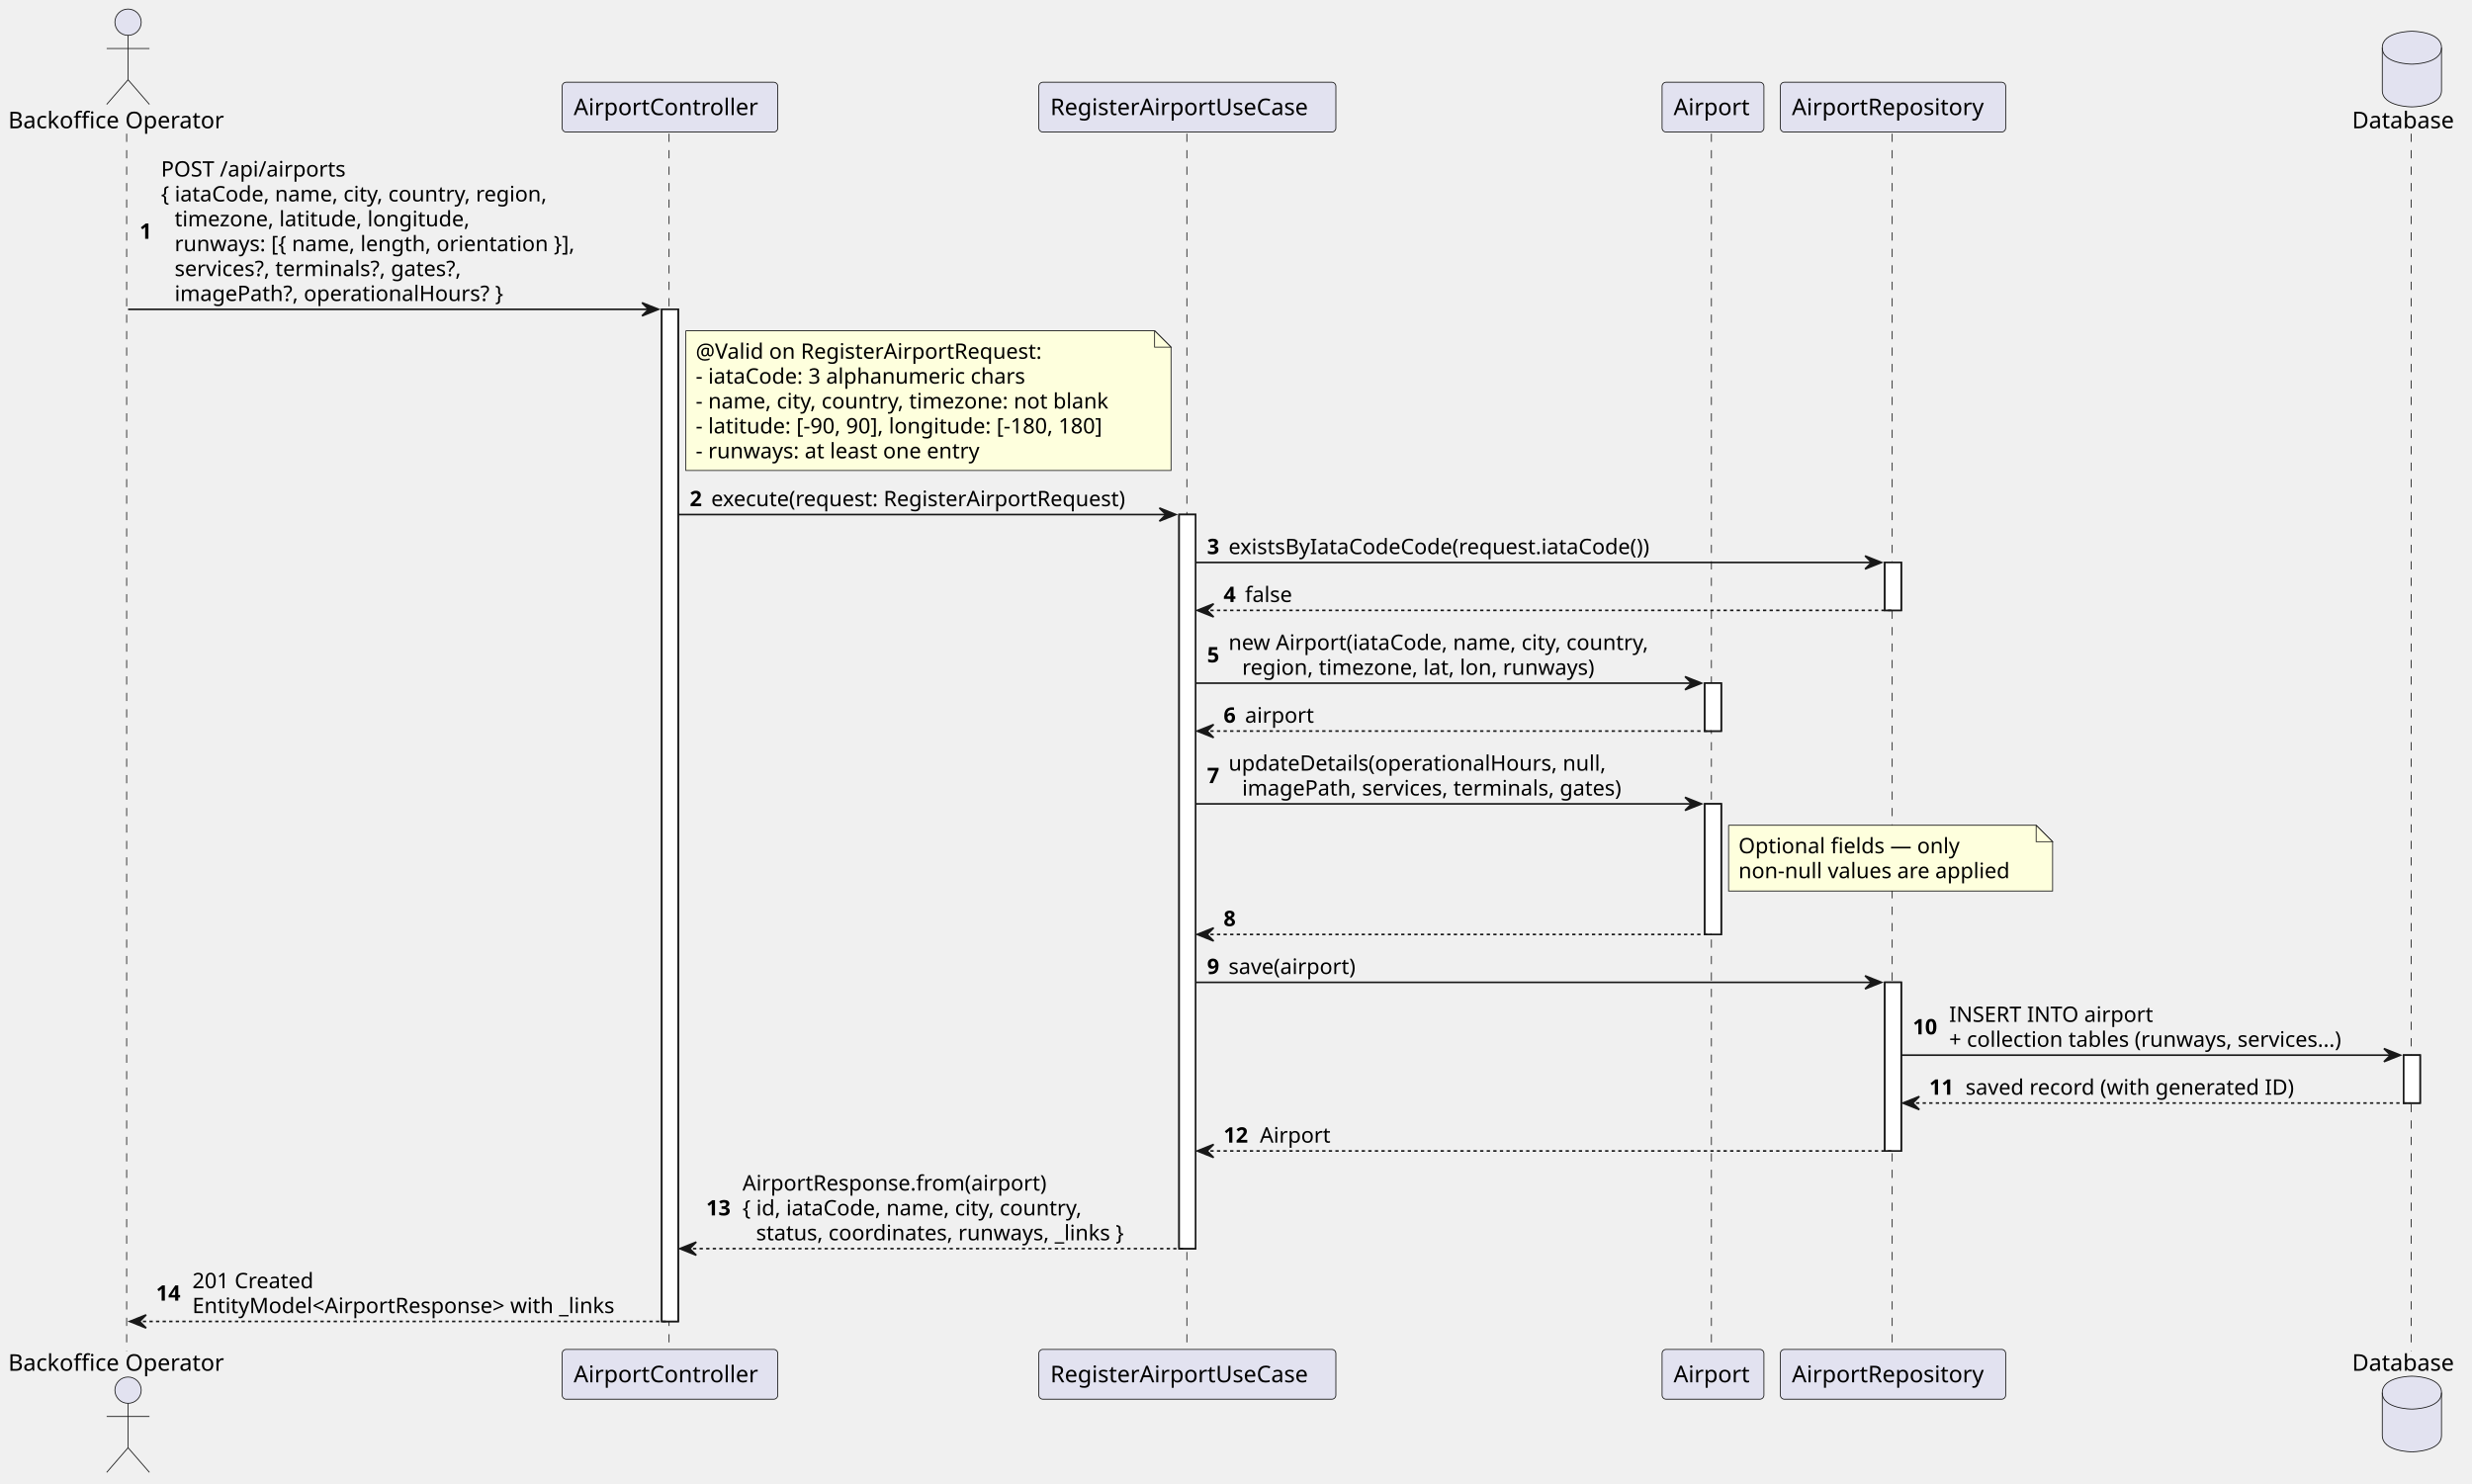
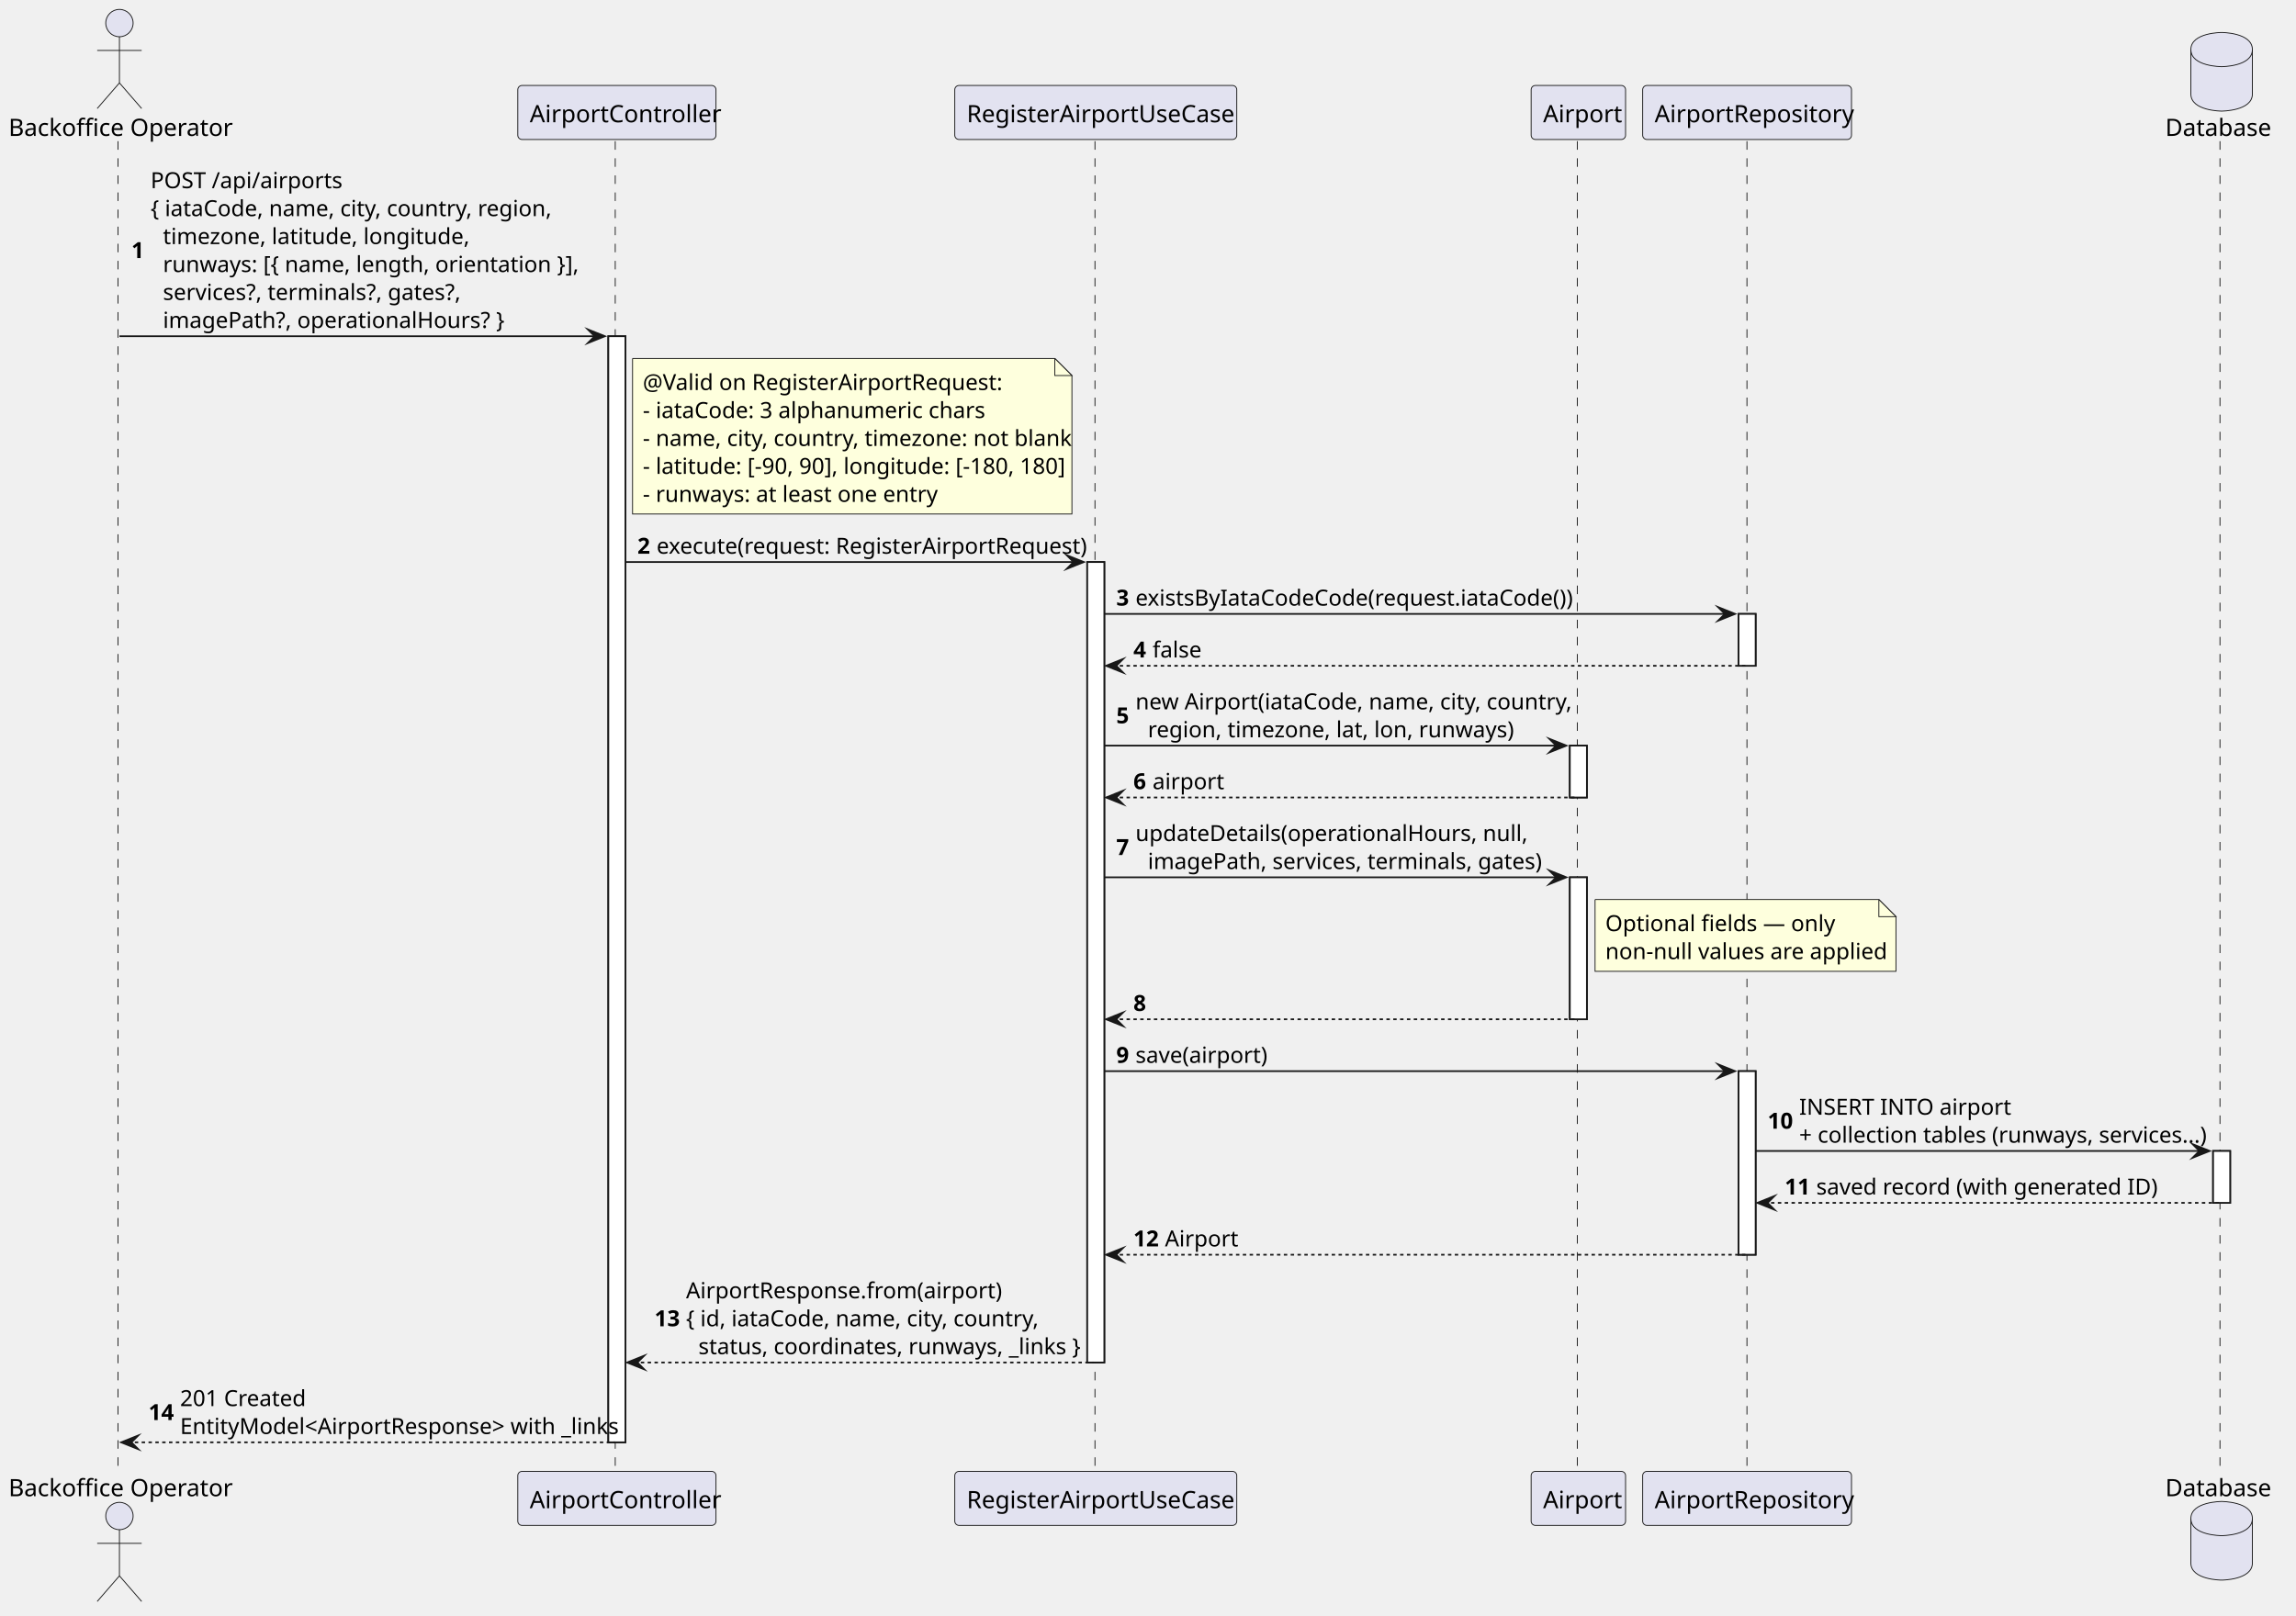
- <svg xmlns="http://www.w3.org/2000/svg" contentStyleType="text/css" data-diagram-type="SEQUENCE" height="902px" preserveAspectRatio="none" style="width:1503px;height:902px;background:#FFFFFF;" version="1.1" viewBox="0 0 1503 902" width="1503px" zoomAndPan="magnify">
+ <svg xmlns="http://www.w3.org/2000/svg" contentStyleType="text/css" data-diagram-type="SEQUENCE" height="945px" preserveAspectRatio="none" style="width:1343px;height:945px;background:#FFFFFF;" version="1.1" viewBox="0 0 1343 945" width="1343px" zoomAndPan="magnify">
  <defs />
  <g>
    <g>
-       <rect fill="#FFFFFF" height="615.453" style="stroke:#181818;stroke-width:1;" width="10" x="402.35" y="188.094" />
-     </g>
-     <g>
-       <rect fill="#FFFFFF" height="446.391" style="stroke:#181818;stroke-width:1;" width="10" x="716.919" y="312.891" />
-     </g>
-     <g>
-       <rect fill="#FFFFFF" height="29.133" style="stroke:#181818;stroke-width:1;" width="10" x="1036.516" y="415.422" />
-     </g>
-     <g>
-       <rect fill="#FFFFFF" height="79.398" style="stroke:#181818;stroke-width:1;" width="10" x="1036.516" y="488.82" />
-     </g>
-     <g>
-       <rect fill="#FFFFFF" height="29.133" style="stroke:#181818;stroke-width:1;" width="10" x="1145.972" y="342.023" />
-     </g>
-     <g>
-       <rect fill="#FFFFFF" height="102.531" style="stroke:#181818;stroke-width:1;" width="10" x="1145.972" y="597.352" />
-     </g>
-     <g>
-       <rect fill="#FFFFFF" height="29.133" style="stroke:#181818;stroke-width:1;" width="10" x="1461.455" y="641.617" />
-     </g>
-     <g class="participant-lifeline" data-entity-uid="part1" data-qualified-name="BO" id="part1-lifeline">
-       <g>
-         <rect fill="#000000" fill-opacity="0" height="740.25" width="8" x="73.863" y="81.297" />
-         <line style="stroke:#181818;stroke-width:0.5;stroke-dasharray:5,5;" x1="77" x2="77" y1="81.297" y2="821.547" />
-       </g>
-     </g>
-     <g class="participant-lifeline" data-entity-uid="part2" data-qualified-name="Ctrl" id="part2-lifeline">
-       <g>
-         <rect fill="#000000" fill-opacity="0" height="740.25" width="8" x="403.35" y="81.297" />
-         <line style="stroke:#181818;stroke-width:0.5;stroke-dasharray:5,5;" x1="406.803" x2="406.803" y1="81.297" y2="821.547" />
-       </g>
-     </g>
-     <g class="participant-lifeline" data-entity-uid="part3" data-qualified-name="UC" id="part3-lifeline">
-       <g>
-         <rect fill="#000000" fill-opacity="0" height="740.25" width="8" x="717.919" y="81.297" />
-         <line style="stroke:#181818;stroke-width:0.5;stroke-dasharray:5,5;" x1="721.616" x2="721.616" y1="81.297" y2="821.547" />
-       </g>
-     </g>
-     <g class="participant-lifeline" data-entity-uid="part4" data-qualified-name="Entity" id="part4-lifeline">
-       <g>
-         <rect fill="#000000" fill-opacity="0" height="740.25" width="8" x="1037.516" y="81.297" />
-         <line style="stroke:#181818;stroke-width:0.5;stroke-dasharray:5,5;" x1="1040.556" x2="1040.556" y1="81.297" y2="821.547" />
-       </g>
-     </g>
-     <g class="participant-lifeline" data-entity-uid="part5" data-qualified-name="Repo" id="part5-lifeline">
-       <g>
-         <rect fill="#000000" fill-opacity="0" height="740.25" width="8" x="1146.972" y="81.297" />
-         <line style="stroke:#181818;stroke-width:0.5;stroke-dasharray:5,5;" x1="1150.476" x2="1150.476" y1="81.297" y2="821.547" />
-       </g>
-     </g>
-     <g class="participant-lifeline" data-entity-uid="part6" data-qualified-name="DB" id="part6-lifeline">
-       <g>
-         <rect fill="#000000" fill-opacity="0" height="740.25" width="8" x="1462.455" y="81.297" />
-         <line style="stroke:#181818;stroke-width:0.5;stroke-dasharray:5,5;" x1="1466.055" x2="1466.055" y1="81.297" y2="821.547" />
-       </g>
-     </g>
-     <g class="participant participant-head" data-entity-uid="part1" data-qualified-name="BO" id="part1-head">
-       <text fill="#000000" font-family="sans-serif" font-size="14" lengthAdjust="spacing" textLength="139.727" x="5" y="77.995">Backoffice Operator</text>
-       <ellipse cx="77.863" cy="13.5" fill="#E2E2F0" rx="8" ry="8" style="stroke:#181818;stroke-width:0.5;" />
-       <path d="M77.863,21.5 L77.863,48.5 M64.863,29.5 L90.863,29.5 M77.863,48.5 L64.863,63.5 M77.863,48.5 L90.863,63.5" fill="none" style="stroke:#181818;stroke-width:0.5;" />
-     </g>
-     <g class="participant participant-tail" data-entity-uid="part1" data-qualified-name="BO" id="part1-tail">
-       <text fill="#000000" font-family="sans-serif" font-size="14" lengthAdjust="spacing" textLength="139.727" x="5" y="833.542">Backoffice Operator</text>
-       <ellipse cx="77.863" cy="845.344" fill="#E2E2F0" rx="8" ry="8" style="stroke:#181818;stroke-width:0.5;" />
-       <path d="M77.863,853.344 L77.863,880.344 M64.863,861.344 L90.863,861.344 M77.863,880.344 L64.863,895.344 M77.863,880.344 L90.863,895.344" fill="none" style="stroke:#181818;stroke-width:0.5;" />
-     </g>
-     <g class="participant participant-head" data-entity-uid="part2" data-qualified-name="Ctrl" id="part2-head">
-       <rect fill="#E2E2F0" height="30.297" rx="2.5" ry="2.5" style="stroke:#181818;stroke-width:0.5;" width="131.093" x="341.803" y="50" />
-       <text fill="#000000" font-family="sans-serif" font-size="14" lengthAdjust="spacing" textLength="117.093" x="348.803" y="69.995">AirportController</text>
-     </g>
-     <g class="participant participant-tail" data-entity-uid="part2" data-qualified-name="Ctrl" id="part2-tail">
-       <rect fill="#E2E2F0" height="30.297" rx="2.5" ry="2.5" style="stroke:#181818;stroke-width:0.5;" width="131.093" x="341.803" y="820.547" />
-       <text fill="#000000" font-family="sans-serif" font-size="14" lengthAdjust="spacing" textLength="117.093" x="348.803" y="840.542">AirportController</text>
-     </g>
-     <g class="participant participant-head" data-entity-uid="part3" data-qualified-name="UC" id="part3-head">
-       <rect fill="#E2E2F0" height="30.297" rx="2.5" ry="2.5" style="stroke:#181818;stroke-width:0.5;" width="180.606" x="631.616" y="50" />
-       <text fill="#000000" font-family="sans-serif" font-size="14" lengthAdjust="spacing" textLength="166.606" x="638.616" y="69.995">RegisterAirportUseCase</text>
-     </g>
-     <g class="participant participant-tail" data-entity-uid="part3" data-qualified-name="UC" id="part3-tail">
-       <rect fill="#E2E2F0" height="30.297" rx="2.5" ry="2.5" style="stroke:#181818;stroke-width:0.5;" width="180.606" x="631.616" y="820.547" />
-       <text fill="#000000" font-family="sans-serif" font-size="14" lengthAdjust="spacing" textLength="166.606" x="638.616" y="840.542">RegisterAirportUseCase</text>
-     </g>
-     <g class="participant participant-head" data-entity-uid="part4" data-qualified-name="Entity" id="part4-head">
-       <rect fill="#E2E2F0" height="30.297" rx="2.5" ry="2.5" style="stroke:#181818;stroke-width:0.5;" width="61.92" x="1010.556" y="50" />
-       <text fill="#000000" font-family="sans-serif" font-size="14" lengthAdjust="spacing" textLength="47.92" x="1017.556" y="69.995">Airport</text>
-     </g>
-     <g class="participant participant-tail" data-entity-uid="part4" data-qualified-name="Entity" id="part4-tail">
-       <rect fill="#E2E2F0" height="30.297" rx="2.5" ry="2.5" style="stroke:#181818;stroke-width:0.5;" width="61.92" x="1010.556" y="820.547" />
-       <text fill="#000000" font-family="sans-serif" font-size="14" lengthAdjust="spacing" textLength="47.92" x="1017.556" y="840.542">Airport</text>
-     </g>
-     <g class="participant participant-head" data-entity-uid="part5" data-qualified-name="Repo" id="part5-head">
-       <rect fill="#E2E2F0" height="30.297" rx="2.5" ry="2.5" style="stroke:#181818;stroke-width:0.5;" width="136.992" x="1082.476" y="50" />
-       <text fill="#000000" font-family="sans-serif" font-size="14" lengthAdjust="spacing" textLength="122.992" x="1089.476" y="69.995">AirportRepository</text>
-     </g>
-     <g class="participant participant-tail" data-entity-uid="part5" data-qualified-name="Repo" id="part5-tail">
-       <rect fill="#E2E2F0" height="30.297" rx="2.5" ry="2.5" style="stroke:#181818;stroke-width:0.5;" width="136.992" x="1082.476" y="820.547" />
-       <text fill="#000000" font-family="sans-serif" font-size="14" lengthAdjust="spacing" textLength="122.992" x="1089.476" y="840.542">AirportRepository</text>
-     </g>
-     <g class="participant participant-head" data-entity-uid="part6" data-qualified-name="DB" id="part6-head">
-       <text fill="#000000" font-family="sans-serif" font-size="14" lengthAdjust="spacing" textLength="66.801" x="1430.055" y="77.995">Database</text>
-       <path d="M1448.455,29 C1448.455,19 1466.455,19 1466.455,19 C1466.455,19 1484.455,19 1484.455,29 L1484.455,55 C1484.455,65 1466.455,65 1466.455,65 C1466.455,65 1448.455,65 1448.455,55 L1448.455,29" fill="#E2E2F0" style="stroke:#181818;stroke-width:0.5;" />
-       <path d="M1448.455,29 C1448.455,39 1466.455,39 1466.455,39 C1466.455,39 1484.455,39 1484.455,29" fill="none" style="stroke:#181818;stroke-width:0.5;" />
-     </g>
-     <g class="participant participant-tail" data-entity-uid="part6" data-qualified-name="DB" id="part6-tail">
-       <text fill="#000000" font-family="sans-serif" font-size="14" lengthAdjust="spacing" textLength="66.801" x="1430.055" y="833.542">Database</text>
-       <path d="M1448.455,846.844 C1448.455,836.844 1466.455,836.844 1466.455,836.844 C1466.455,836.844 1484.455,836.844 1484.455,846.844 L1484.455,872.844 C1484.455,882.844 1466.455,882.844 1466.455,882.844 C1466.455,882.844 1448.455,882.844 1448.455,872.844 L1448.455,846.844" fill="#E2E2F0" style="stroke:#181818;stroke-width:0.5;" />
-       <path d="M1448.455,846.844 C1448.455,856.844 1466.455,856.844 1466.455,856.844 C1466.455,856.844 1484.455,856.844 1484.455,846.844" fill="none" style="stroke:#181818;stroke-width:0.5;" />
-     </g>
-     <g>
-       <rect fill="#FFFFFF" height="615.453" style="stroke:#181818;stroke-width:1;" width="10" x="402.35" y="188.094" />
-     </g>
-     <g>
-       <rect fill="#FFFFFF" height="446.391" style="stroke:#181818;stroke-width:1;" width="10" x="716.919" y="312.891" />
-     </g>
-     <g>
-       <rect fill="#FFFFFF" height="29.133" style="stroke:#181818;stroke-width:1;" width="10" x="1036.516" y="415.422" />
-     </g>
-     <g>
-       <rect fill="#FFFFFF" height="79.398" style="stroke:#181818;stroke-width:1;" width="10" x="1036.516" y="488.82" />
-     </g>
-     <g>
-       <rect fill="#FFFFFF" height="29.133" style="stroke:#181818;stroke-width:1;" width="10" x="1145.972" y="342.023" />
-     </g>
-     <g>
-       <rect fill="#FFFFFF" height="102.531" style="stroke:#181818;stroke-width:1;" width="10" x="1145.972" y="597.352" />
-     </g>
-     <g>
-       <rect fill="#FFFFFF" height="29.133" style="stroke:#181818;stroke-width:1;" width="10" x="1461.455" y="641.617" />
-     </g>
-     <g class="message" data-entity-1="part1" data-entity-2="part2" id="msg1">
-       <polygon fill="#181818" points="390.35,184.094,400.35,188.094,390.35,192.094,394.35,188.094" style="stroke:#181818;stroke-width:1;" />
-       <line style="stroke:#181818;stroke-width:1;" x1="77.863" x2="396.35" y1="188.094" y2="188.094" />
-       <text fill="#000000" font-family="sans-serif" font-size="13" font-weight="bold" lengthAdjust="spacing" textLength="9.045" x="84.863" y="145.196">1</text>
-       <text fill="#000000" font-family="sans-serif" font-size="13" lengthAdjust="spacing" textLength="117.33" x="97.909" y="107.364">POST /api/airports</text>
-       <text fill="#000000" font-family="sans-serif" font-size="13" lengthAdjust="spacing" textLength="259.048" x="97.909" y="122.497">{ iataCode, name, city, country, region,</text>
-       <text fill="#000000" font-family="sans-serif" font-size="13" lengthAdjust="spacing" textLength="192.175" x="106.173" y="137.629">timezone, latitude, longitude,</text>
-       <text fill="#000000" font-family="sans-serif" font-size="13" lengthAdjust="spacing" textLength="268.43" x="106.173" y="152.762">runways: [{ name, length, orientation }],</text>
-       <text fill="#000000" font-family="sans-serif" font-size="13" lengthAdjust="spacing" textLength="192.093" x="106.173" y="167.895">services?, terminals?, gates?,</text>
-       <text fill="#000000" font-family="sans-serif" font-size="13" lengthAdjust="spacing" textLength="216.182" x="106.173" y="183.028">imagePath?, operationalHours? }</text>
-     </g>
-     <path d="M417,201.094 L417,286.094 L712,286.094 L712,211.094 L702,201.094 L417,201.094" fill="#FEFFDD" style="stroke:#181818;stroke-width:0.5;" />
-     <path d="M702,201.094 L702,211.094 L712,211.094 L702,201.094" fill="#FEFFDD" style="stroke:#181818;stroke-width:0.5;" />
-     <text fill="#000000" font-family="sans-serif" font-size="13" lengthAdjust="spacing" textLength="226.167" x="423" y="218.161">@Valid on RegisterAirportRequest:</text>
-     <text fill="#000000" font-family="sans-serif" font-size="13" lengthAdjust="spacing" textLength="216.544" x="423" y="233.293">- iataCode: 3 alphanumeric chars</text>
-     <text fill="#000000" font-family="sans-serif" font-size="13" lengthAdjust="spacing" textLength="273.666" x="423" y="248.426">- name, city, country, timezone: not blank</text>
-     <text fill="#000000" font-family="sans-serif" font-size="13" lengthAdjust="spacing" textLength="274.149" x="423" y="263.559">- latitude: [-90, 90], longitude: [-180, 180]</text>
-     <text fill="#000000" font-family="sans-serif" font-size="13" lengthAdjust="spacing" textLength="187.694" x="423" y="278.692">- runways: at least one entry</text>
-     <g class="message" data-entity-1="part2" data-entity-2="part3" id="msg2">
-       <polygon fill="#181818" points="704.919,308.891,714.919,312.891,704.919,316.891,708.919,312.891" style="stroke:#181818;stroke-width:1;" />
-       <line style="stroke:#181818;stroke-width:1;" x1="412.35" x2="710.919" y1="312.891" y2="312.891" />
-       <text fill="#000000" font-family="sans-serif" font-size="13" font-weight="bold" lengthAdjust="spacing" textLength="9.045" x="419.35" y="307.825">2</text>
-       <text fill="#000000" font-family="sans-serif" font-size="13" lengthAdjust="spacing" textLength="272.524" x="432.395" y="307.825">execute(request: RegisterAirportRequest)</text>
-     </g>
-     <g class="message" data-entity-1="part3" data-entity-2="part5" id="msg3">
-       <polygon fill="#181818" points="1133.972,338.023,1143.972,342.023,1133.972,346.023,1137.972,342.023" style="stroke:#181818;stroke-width:1;" />
-       <line style="stroke:#181818;stroke-width:1;" x1="726.919" x2="1139.972" y1="342.023" y2="342.023" />
-       <text fill="#000000" font-family="sans-serif" font-size="13" font-weight="bold" lengthAdjust="spacing" textLength="9.045" x="733.919" y="336.957">3</text>
-       <text fill="#000000" font-family="sans-serif" font-size="13" lengthAdjust="spacing" textLength="278.027" x="746.964" y="336.957">existsByIataCodeCode(request.iataCode())</text>
-     </g>
-     <g class="message" data-entity-1="part5" data-entity-2="part3" id="msg4">
-       <polygon fill="#181818" points="737.919,367.156,727.919,371.156,737.919,375.156,733.919,371.156" style="stroke:#181818;stroke-width:1;" />
-       <line style="stroke:#181818;stroke-width:1;stroke-dasharray:2,2;" x1="731.919" x2="1149.972" y1="371.156" y2="371.156" />
-       <text fill="#000000" font-family="sans-serif" font-size="13" font-weight="bold" lengthAdjust="spacing" textLength="9.045" x="743.919" y="366.09">4</text>
-       <text fill="#000000" font-family="sans-serif" font-size="13" lengthAdjust="spacing" textLength="30.926" x="756.964" y="366.09">false</text>
-     </g>
-     <g class="message" data-entity-1="part3" data-entity-2="part4" id="msg5">
-       <polygon fill="#181818" points="1024.516,411.422,1034.516,415.422,1024.516,419.422,1028.516,415.422" style="stroke:#181818;stroke-width:1;" />
-       <line style="stroke:#181818;stroke-width:1;" x1="726.919" x2="1030.516" y1="415.422" y2="415.422" />
-       <text fill="#000000" font-family="sans-serif" font-size="13" font-weight="bold" lengthAdjust="spacing" textLength="9.045" x="733.919" y="402.79">5</text>
-       <text fill="#000000" font-family="sans-serif" font-size="13" lengthAdjust="spacing" textLength="277.551" x="746.964" y="395.223">new Airport(iataCode, name, city, country,</text>
-       <text fill="#000000" font-family="sans-serif" font-size="13" lengthAdjust="spacing" textLength="231.283" x="755.229" y="410.356">region, timezone, lat, lon, runways)</text>
-     </g>
-     <g class="message" data-entity-1="part4" data-entity-2="part3" id="msg6">
-       <polygon fill="#181818" points="737.919,440.555,727.919,444.555,737.919,448.555,733.919,444.555" style="stroke:#181818;stroke-width:1;" />
-       <line style="stroke:#181818;stroke-width:1;stroke-dasharray:2,2;" x1="731.919" x2="1040.516" y1="444.555" y2="444.555" />
-       <text fill="#000000" font-family="sans-serif" font-size="13" font-weight="bold" lengthAdjust="spacing" textLength="9.045" x="743.919" y="439.489">6</text>
-       <text fill="#000000" font-family="sans-serif" font-size="13" lengthAdjust="spacing" textLength="43.57" x="756.964" y="439.489">airport</text>
-     </g>
-     <g class="message" data-entity-1="part3" data-entity-2="part4" id="msg7">
-       <polygon fill="#181818" points="1024.516,484.82,1034.516,488.82,1024.516,492.82,1028.516,488.82" style="stroke:#181818;stroke-width:1;" />
-       <line style="stroke:#181818;stroke-width:1;" x1="726.919" x2="1030.516" y1="488.82" y2="488.82" />
-       <text fill="#000000" font-family="sans-serif" font-size="13" font-weight="bold" lengthAdjust="spacing" textLength="9.045" x="733.919" y="476.188">7</text>
-       <text fill="#000000" font-family="sans-serif" font-size="13" lengthAdjust="spacing" textLength="244.125" x="746.964" y="468.622">updateDetails(operationalHours, null,</text>
-       <text fill="#000000" font-family="sans-serif" font-size="13" lengthAdjust="spacing" textLength="250.231" x="755.229" y="483.754">imagePath, services, terminals, gates)</text>
-     </g>
-     <path d="M1051,501.82 L1051,541.82 L1248,541.82 L1248,511.82 L1238,501.82 L1051,501.82" fill="#FEFFDD" style="stroke:#181818;stroke-width:0.5;" />
-     <path d="M1238,501.82 L1238,511.82 L1248,511.82 L1238,501.82" fill="#FEFFDD" style="stroke:#181818;stroke-width:0.5;" />
-     <text fill="#000000" font-family="sans-serif" font-size="13" lengthAdjust="spacing" textLength="142.683" x="1057" y="518.887">Optional fields — only</text>
-     <text fill="#000000" font-family="sans-serif" font-size="13" lengthAdjust="spacing" textLength="176.757" x="1057" y="534.02">non-null values are applied</text>
-     <g class="message" data-entity-1="part4" data-entity-2="part3" id="msg8">
-       <polygon fill="#181818" points="737.919,564.219,727.919,568.219,737.919,572.219,733.919,568.219" style="stroke:#181818;stroke-width:1;" />
-       <line style="stroke:#181818;stroke-width:1;stroke-dasharray:2,2;" x1="731.919" x2="1040.516" y1="568.219" y2="568.219" />
-       <text fill="#000000" font-family="sans-serif" font-size="13" font-weight="bold" lengthAdjust="spacing" textLength="9.045" x="743.919" y="563.153">8</text>
-       <text fill="#000000" font-family="sans-serif" font-size="13" lengthAdjust="spacing" textLength="4.132" x="756.964" y="563.153"> </text>
-     </g>
-     <g class="message" data-entity-1="part3" data-entity-2="part5" id="msg9">
-       <polygon fill="#181818" points="1133.972,593.352,1143.972,597.352,1133.972,601.352,1137.972,597.352" style="stroke:#181818;stroke-width:1;" />
-       <line style="stroke:#181818;stroke-width:1;" x1="726.919" x2="1139.972" y1="597.352" y2="597.352" />
-       <text fill="#000000" font-family="sans-serif" font-size="13" font-weight="bold" lengthAdjust="spacing" textLength="9.045" x="733.919" y="592.286">9</text>
-       <text fill="#000000" font-family="sans-serif" font-size="13" lengthAdjust="spacing" textLength="84.144" x="746.964" y="592.286">save(airport)</text>
-     </g>
-     <g class="message" data-entity-1="part5" data-entity-2="part6" id="msg10">
-       <polygon fill="#181818" points="1449.455,637.617,1459.455,641.617,1449.455,645.617,1453.455,641.617" style="stroke:#181818;stroke-width:1;" />
-       <line style="stroke:#181818;stroke-width:1;" x1="1155.972" x2="1455.455" y1="641.617" y2="641.617" />
-       <text fill="#000000" font-family="sans-serif" font-size="13" font-weight="bold" lengthAdjust="spacing" textLength="18.091" x="1162.972" y="628.985">10</text>
-       <text fill="#000000" font-family="sans-serif" font-size="13" lengthAdjust="spacing" textLength="130.565" x="1185.062" y="621.418">INSERT INTO airport</text>
-       <text fill="#000000" font-family="sans-serif" font-size="13" lengthAdjust="spacing" textLength="264.393" x="1185.062" y="636.551">+ collection tables (runways, services...)</text>
-     </g>
-     <g class="message" data-entity-1="part6" data-entity-2="part5" id="msg11">
-       <polygon fill="#181818" points="1166.972,666.75,1156.972,670.75,1166.972,674.75,1162.972,670.75" style="stroke:#181818;stroke-width:1;" />
-       <line style="stroke:#181818;stroke-width:1;stroke-dasharray:2,2;" x1="1160.972" x2="1465.455" y1="670.75" y2="670.75" />
-       <text fill="#000000" font-family="sans-serif" font-size="13" font-weight="bold" lengthAdjust="spacing" textLength="18.091" x="1172.972" y="665.684">11</text>
-       <text fill="#000000" font-family="sans-serif" font-size="13" lengthAdjust="spacing" textLength="215.966" x="1195.062" y="665.684">saved record (with generated ID)</text>
-     </g>
-     <g class="message" data-entity-1="part5" data-entity-2="part3" id="msg12">
-       <polygon fill="#181818" points="737.919,695.883,727.919,699.883,737.919,703.883,733.919,699.883" style="stroke:#181818;stroke-width:1;" />
-       <line style="stroke:#181818;stroke-width:1;stroke-dasharray:2,2;" x1="731.919" x2="1149.972" y1="699.883" y2="699.883" />
-       <text fill="#000000" font-family="sans-serif" font-size="13" font-weight="bold" lengthAdjust="spacing" textLength="18.091" x="743.919" y="694.817">12</text>
-       <text fill="#000000" font-family="sans-serif" font-size="13" lengthAdjust="spacing" textLength="44.497" x="766.01" y="694.817">Airport</text>
-     </g>
-     <g class="message" data-entity-1="part3" data-entity-2="part2" id="msg13">
-       <polygon fill="#181818" points="423.35,755.281,413.35,759.281,423.35,763.281,419.35,759.281" style="stroke:#181818;stroke-width:1;" />
-       <line style="stroke:#181818;stroke-width:1;stroke-dasharray:2,2;" x1="417.35" x2="720.919" y1="759.281" y2="759.281" />
-       <text fill="#000000" font-family="sans-serif" font-size="13" font-weight="bold" lengthAdjust="spacing" textLength="18.091" x="429.35" y="739.082">13</text>
-       <text fill="#000000" font-family="sans-serif" font-size="13" lengthAdjust="spacing" textLength="195.901" x="451.44" y="723.95">AirportResponse.from(airport)</text>
-       <text fill="#000000" font-family="sans-serif" font-size="13" lengthAdjust="spacing" textLength="229.512" x="451.44" y="739.082">{ id, iataCode, name, city, country,</text>
-       <text fill="#000000" font-family="sans-serif" font-size="13" lengthAdjust="spacing" textLength="244.632" x="459.705" y="754.215">status, coordinates, runways, _links }</text>
-     </g>
-     <g class="message" data-entity-1="part2" data-entity-2="part1" id="msg14">
-       <polygon fill="#181818" points="88.863,799.547,78.863,803.547,88.863,807.547,84.863,803.547" style="stroke:#181818;stroke-width:1;" />
-       <line style="stroke:#181818;stroke-width:1;stroke-dasharray:2,2;" x1="82.863" x2="406.35" y1="803.547" y2="803.547" />
-       <text fill="#000000" font-family="sans-serif" font-size="13" font-weight="bold" lengthAdjust="spacing" textLength="18.091" x="94.863" y="790.915">14</text>
-       <text fill="#000000" font-family="sans-serif" font-size="13" lengthAdjust="spacing" textLength="80.679" x="116.954" y="783.348">201 Created</text>
-       <text fill="#000000" font-family="sans-serif" font-size="13" lengthAdjust="spacing" textLength="278.396" x="116.954" y="798.481">EntityModel&lt;AirportResponse&gt; with _links</text>
+       <rect fill="#FFFFFF" height="647.141" style="stroke:#181818;stroke-width:1;" width="10" x="355.831" y="196.719" />
+     </g>
+     <g>
+       <rect fill="#FFFFFF" height="468.328" style="stroke:#181818;stroke-width:1;" width="10" x="635.951" y="328.828" />
+     </g>
+     <g>
+       <rect fill="#FFFFFF" height="30.352" style="stroke:#181818;stroke-width:1;" width="10" x="918.23" y="436.234" />
+     </g>
+     <g>
+       <rect fill="#FFFFFF" height="83.055" style="stroke:#181818;stroke-width:1;" width="10" x="918.23" y="513.289" />
+     </g>
+     <g>
+       <rect fill="#FFFFFF" height="30.352" style="stroke:#181818;stroke-width:1;" width="10" x="1016.923" y="359.18" />
+     </g>
+     <g>
+       <rect fill="#FFFFFF" height="107.406" style="stroke:#181818;stroke-width:1;" width="10" x="1016.923" y="626.695" />
+     </g>
+     <g>
+       <rect fill="#FFFFFF" height="30.352" style="stroke:#181818;stroke-width:1;" width="10" x="1294.498" y="673.398" />
+     </g>
+     <g class="participant-lifeline" data-entity-uid="part1" data-qualified-name="BO" data-source-line="2" id="part1-lifeline">
+       <g>
+         <rect fill="#000000" fill-opacity="0" height="779.25" width="8" x="65.862" y="82.609" />
+         <line style="stroke:#181818;stroke-width:0.5;stroke-dasharray:5,5;" x1="69" x2="69" y1="82.609" y2="861.859" />
+       </g>
+     </g>
+     <g class="participant-lifeline" data-entity-uid="part2" data-qualified-name="Ctrl" data-source-line="3" id="part2-lifeline">
+       <g>
+         <rect fill="#000000" fill-opacity="0" height="779.25" width="8" x="356.831" y="82.609" />
+         <line style="stroke:#181818;stroke-width:0.5;stroke-dasharray:5,5;" x1="359.869" x2="359.869" y1="82.609" y2="861.859" />
+       </g>
+     </g>
+     <g class="participant-lifeline" data-entity-uid="part3" data-qualified-name="UC" data-source-line="4" id="part3-lifeline">
+       <g>
+         <rect fill="#000000" fill-opacity="0" height="779.25" width="8" x="636.951" y="82.609" />
+         <line style="stroke:#181818;stroke-width:0.5;stroke-dasharray:5,5;" x1="640.479" x2="640.479" y1="82.609" y2="861.859" />
+       </g>
+     </g>
+     <g class="participant-lifeline" data-entity-uid="part4" data-qualified-name="Entity" data-source-line="5" id="part4-lifeline">
+       <g>
+         <rect fill="#000000" fill-opacity="0" height="779.25" width="8" x="919.23" y="82.609" />
+         <line style="stroke:#181818;stroke-width:0.5;stroke-dasharray:5,5;" x1="922.613" x2="922.613" y1="82.609" y2="861.859" />
+       </g>
+     </g>
+     <g class="participant-lifeline" data-entity-uid="part5" data-qualified-name="Repo" data-source-line="6" id="part5-lifeline">
+       <g>
+         <rect fill="#000000" fill-opacity="0" height="779.25" width="8" x="1017.923" y="82.609" />
+         <line style="stroke:#181818;stroke-width:0.5;stroke-dasharray:5,5;" x1="1021.847" x2="1021.847" y1="82.609" y2="861.859" />
+       </g>
+     </g>
+     <g class="participant-lifeline" data-entity-uid="part6" data-qualified-name="DB" data-source-line="7" id="part6-lifeline">
+       <g>
+         <rect fill="#000000" fill-opacity="0" height="779.25" width="8" x="1295.498" y="82.609" />
+         <line style="stroke:#181818;stroke-width:0.5;stroke-dasharray:5,5;" x1="1298.533" x2="1298.533" y1="82.609" y2="861.859" />
+       </g>
+     </g>
+     <g class="participant participant-head" data-entity-uid="part1" data-qualified-name="BO" data-source-line="2" id="part1-head">
+       <text fill="#000000" font-family="sans-serif" font-size="14" lengthAdjust="spacing" textLength="123.724" x="5" y="79.533">Backoffice Operator</text>
+       <ellipse cx="69.862" cy="13.5" fill="#E2E2F0" rx="8" ry="8" style="stroke:#181818;stroke-width:0.5;" />
+       <path d="M69.862,21.5 L69.862,48.5 M56.862,29.5 L82.862,29.5 M69.862,48.5 L56.862,63.5 M69.862,48.5 L82.862,63.5" fill="none" style="stroke:#181818;stroke-width:0.5;" />
+     </g>
+     <g class="participant participant-tail" data-entity-uid="part1" data-qualified-name="BO" data-source-line="2" id="part1-tail">
+       <text fill="#000000" font-family="sans-serif" font-size="14" lengthAdjust="spacing" textLength="123.724" x="5" y="875.393">Backoffice Operator</text>
+       <ellipse cx="69.862" cy="886.969" fill="#E2E2F0" rx="8" ry="8" style="stroke:#181818;stroke-width:0.5;" />
+       <path d="M69.862,894.969 L69.862,921.969 M56.862,902.969 L82.862,902.969 M69.862,921.969 L56.862,936.969 M69.862,921.969 L82.862,936.969" fill="none" style="stroke:#181818;stroke-width:0.5;" />
+     </g>
+     <g class="participant participant-head" data-entity-uid="part2" data-qualified-name="Ctrl" data-source-line="3" id="part2-head">
+       <rect fill="#E2E2F0" height="31.609" rx="2.5" ry="2.5" style="stroke:#181818;stroke-width:0.5;" width="115.924" x="302.869" y="50" />
+       <text fill="#000000" font-family="sans-serif" font-size="14" lengthAdjust="spacing" textLength="101.924" x="309.869" y="71.533">AirportController</text>
+     </g>
+     <g class="participant participant-tail" data-entity-uid="part2" data-qualified-name="Ctrl" data-source-line="3" id="part2-tail">
+       <rect fill="#E2E2F0" height="31.609" rx="2.5" ry="2.5" style="stroke:#181818;stroke-width:0.5;" width="115.924" x="302.869" y="860.859" />
+       <text fill="#000000" font-family="sans-serif" font-size="14" lengthAdjust="spacing" textLength="101.924" x="309.869" y="882.393">AirportController</text>
+     </g>
+     <g class="participant participant-head" data-entity-uid="part3" data-qualified-name="UC" data-source-line="4" id="part3-head">
+       <rect fill="#E2E2F0" height="31.609" rx="2.5" ry="2.5" style="stroke:#181818;stroke-width:0.5;" width="164.944" x="558.479" y="50" />
+       <text fill="#000000" font-family="sans-serif" font-size="14" lengthAdjust="spacing" textLength="150.944" x="565.479" y="71.533">RegisterAirportUseCase</text>
+     </g>
+     <g class="participant participant-tail" data-entity-uid="part3" data-qualified-name="UC" data-source-line="4" id="part3-tail">
+       <rect fill="#E2E2F0" height="31.609" rx="2.5" ry="2.5" style="stroke:#181818;stroke-width:0.5;" width="164.944" x="558.479" y="860.859" />
+       <text fill="#000000" font-family="sans-serif" font-size="14" lengthAdjust="spacing" textLength="150.944" x="565.479" y="882.393">RegisterAirportUseCase</text>
+     </g>
+     <g class="participant participant-head" data-entity-uid="part4" data-qualified-name="Entity" data-source-line="5" id="part4-head">
+       <rect fill="#E2E2F0" height="31.609" rx="2.5" ry="2.5" style="stroke:#181818;stroke-width:0.5;" width="55.234" x="895.613" y="50" />
+       <text fill="#000000" font-family="sans-serif" font-size="14" lengthAdjust="spacing" textLength="41.234" x="902.613" y="71.533">Airport</text>
+     </g>
+     <g class="participant participant-tail" data-entity-uid="part4" data-qualified-name="Entity" data-source-line="5" id="part4-tail">
+       <rect fill="#E2E2F0" height="31.609" rx="2.5" ry="2.5" style="stroke:#181818;stroke-width:0.5;" width="55.234" x="895.613" y="860.859" />
+       <text fill="#000000" font-family="sans-serif" font-size="14" lengthAdjust="spacing" textLength="41.234" x="902.613" y="882.393">Airport</text>
+     </g>
+     <g class="participant participant-head" data-entity-uid="part5" data-qualified-name="Repo" data-source-line="6" id="part5-head">
+       <rect fill="#E2E2F0" height="31.609" rx="2.5" ry="2.5" style="stroke:#181818;stroke-width:0.5;" width="122.151" x="960.847" y="50" />
+       <text fill="#000000" font-family="sans-serif" font-size="14" lengthAdjust="spacing" textLength="108.151" x="967.847" y="71.533">AirportRepository</text>
+     </g>
+     <g class="participant participant-tail" data-entity-uid="part5" data-qualified-name="Repo" data-source-line="6" id="part5-tail">
+       <rect fill="#E2E2F0" height="31.609" rx="2.5" ry="2.5" style="stroke:#181818;stroke-width:0.5;" width="122.151" x="960.847" y="860.859" />
+       <text fill="#000000" font-family="sans-serif" font-size="14" lengthAdjust="spacing" textLength="108.151" x="967.847" y="882.393">AirportRepository</text>
+     </g>
+     <g class="participant participant-head" data-entity-uid="part6" data-qualified-name="DB" data-source-line="7" id="part6-head">
+       <text fill="#000000" font-family="sans-serif" font-size="14" lengthAdjust="spacing" textLength="59.931" x="1266.533" y="79.533">Database</text>
+       <path d="M1281.498,29 C1281.498,19 1299.498,19 1299.498,19 C1299.498,19 1317.498,19 1317.498,29 L1317.498,55 C1317.498,65 1299.498,65 1299.498,65 C1299.498,65 1281.498,65 1281.498,55 L1281.498,29" fill="#E2E2F0" style="stroke:#181818;stroke-width:0.5;" />
+       <path d="M1281.498,29 C1281.498,39 1299.498,39 1299.498,39 C1299.498,39 1317.498,39 1317.498,29" fill="none" style="stroke:#181818;stroke-width:0.5;" />
+     </g>
+     <g class="participant participant-tail" data-entity-uid="part6" data-qualified-name="DB" data-source-line="7" id="part6-tail">
+       <text fill="#000000" font-family="sans-serif" font-size="14" lengthAdjust="spacing" textLength="59.931" x="1266.533" y="875.393">Database</text>
+       <path d="M1281.498,888.469 C1281.498,878.469 1299.498,878.469 1299.498,878.469 C1299.498,878.469 1317.498,878.469 1317.498,888.469 L1317.498,914.469 C1317.498,924.469 1299.498,924.469 1299.498,924.469 C1299.498,924.469 1281.498,924.469 1281.498,914.469 L1281.498,888.469" fill="#E2E2F0" style="stroke:#181818;stroke-width:0.5;" />
+       <path d="M1281.498,888.469 C1281.498,898.469 1299.498,898.469 1299.498,898.469 C1299.498,898.469 1317.498,898.469 1317.498,888.469" fill="none" style="stroke:#181818;stroke-width:0.5;" />
+     </g>
+     <g>
+       <rect fill="#FFFFFF" height="647.141" style="stroke:#181818;stroke-width:1;" width="10" x="355.831" y="196.719" />
+     </g>
+     <g>
+       <rect fill="#FFFFFF" height="468.328" style="stroke:#181818;stroke-width:1;" width="10" x="635.951" y="328.828" />
+     </g>
+     <g>
+       <rect fill="#FFFFFF" height="30.352" style="stroke:#181818;stroke-width:1;" width="10" x="918.23" y="436.234" />
+     </g>
+     <g>
+       <rect fill="#FFFFFF" height="83.055" style="stroke:#181818;stroke-width:1;" width="10" x="918.23" y="513.289" />
+     </g>
+     <g>
+       <rect fill="#FFFFFF" height="30.352" style="stroke:#181818;stroke-width:1;" width="10" x="1016.923" y="359.18" />
+     </g>
+     <g>
+       <rect fill="#FFFFFF" height="107.406" style="stroke:#181818;stroke-width:1;" width="10" x="1016.923" y="626.695" />
+     </g>
+     <g>
+       <rect fill="#FFFFFF" height="30.352" style="stroke:#181818;stroke-width:1;" width="10" x="1294.498" y="673.398" />
+     </g>
+     <g class="message" data-entity-1="part1" data-entity-2="part2" data-source-line="9" id="msg1">
+       <polygon fill="#181818" points="343.831,192.719,353.831,196.719,343.831,200.719,347.831,196.719" style="stroke:#181818;stroke-width:1;stroke-linejoin:miter;stroke-miterlimit:10;" />
+       <line style="stroke:#181818;stroke-width:1;" x1="69.862" x2="349.831" y1="196.719" y2="196.719" />
+       <text fill="#000000" font-family="sans-serif" font-size="13" font-weight="700" lengthAdjust="spacing" textLength="7.23" x="76.862" y="150.983">1</text>
+       <text fill="#000000" font-family="sans-serif" font-size="13" lengthAdjust="spacing" textLength="106.926" x="88.092" y="110.105">POST /api/airports</text>
+       <text fill="#000000" font-family="sans-serif" font-size="13" lengthAdjust="spacing" textLength="223.285" x="88.092" y="126.456">{ iataCode, name, city, country, region,</text>
+       <text fill="#000000" font-family="sans-serif" font-size="13" lengthAdjust="spacing" textLength="165.496" x="95.315" y="142.808">timezone, latitude, longitude,</text>
+       <text fill="#000000" font-family="sans-serif" font-size="13" lengthAdjust="spacing" textLength="225.469" x="95.315" y="159.159">runways: [{ name, length, orientation }],</text>
+       <text fill="#000000" font-family="sans-serif" font-size="13" lengthAdjust="spacing" textLength="171.964" x="95.315" y="175.511">services?, terminals?, gates?,</text>
+       <text fill="#000000" font-family="sans-serif" font-size="13" lengthAdjust="spacing" textLength="190.792" x="95.315" y="191.862">imagePath?, operationalHours? }</text>
+     </g>
+     <path d="M370,209.719 L370,300.719 L627,300.719 L627,219.719 L617,209.719 L370,209.719" fill="#FEFFDD" style="stroke:#181818;stroke-width:0.5;" />
+     <path d="M617,209.719 L617,219.719 L627,219.719 L617,209.719" fill="#FEFFDD" style="stroke:#181818;stroke-width:0.5;" />
+     <text fill="#000000" font-family="sans-serif" font-size="13" lengthAdjust="spacing" textLength="202.516" x="376" y="228.214">@Valid on RegisterAirportRequest:</text>
+     <text fill="#000000" font-family="sans-serif" font-size="13" lengthAdjust="spacing" textLength="191.49" x="376" y="244.565">- iataCode: 3 alphanumeric chars</text>
+     <text fill="#000000" font-family="sans-serif" font-size="13" lengthAdjust="spacing" textLength="236.996" x="376" y="260.917">- name, city, country, timezone: not blank</text>
+     <text fill="#000000" font-family="sans-serif" font-size="13" lengthAdjust="spacing" textLength="234.152" x="376" y="277.269">- latitude: [-90, 90], longitude: [-180, 180]</text>
+     <text fill="#000000" font-family="sans-serif" font-size="13" lengthAdjust="spacing" textLength="163.3" x="376" y="293.62">- runways: at least one entry</text>
+     <g class="message" data-entity-1="part2" data-entity-2="part3" data-source-line="20" id="msg2">
+       <polygon fill="#181818" points="623.951,324.828,633.951,328.828,623.951,332.828,627.951,328.828" style="stroke:#181818;stroke-width:1;stroke-linejoin:miter;stroke-miterlimit:10;" />
+       <line style="stroke:#181818;stroke-width:1;" x1="365.831" x2="629.951" y1="328.828" y2="328.828" />
+       <text fill="#000000" font-family="sans-serif" font-size="13" font-weight="700" lengthAdjust="spacing" textLength="7.23" x="372.831" y="323.972">2</text>
+       <text fill="#000000" font-family="sans-serif" font-size="13" lengthAdjust="spacing" textLength="239.891" x="384.06" y="323.972">execute(request: RegisterAirportRequest)</text>
+     </g>
+     <g class="message" data-entity-1="part3" data-entity-2="part5" data-source-line="23" id="msg3">
+       <polygon fill="#181818" points="1004.923,355.18,1014.923,359.18,1004.923,363.18,1008.923,359.18" style="stroke:#181818;stroke-width:1;stroke-linejoin:miter;stroke-miterlimit:10;" />
+       <line style="stroke:#181818;stroke-width:1;" x1="645.951" x2="1010.923" y1="359.18" y2="359.18" />
+       <text fill="#000000" font-family="sans-serif" font-size="13" font-weight="700" lengthAdjust="spacing" textLength="7.23" x="652.951" y="354.323">3</text>
+       <text fill="#000000" font-family="sans-serif" font-size="13" lengthAdjust="spacing" textLength="248.568" x="664.181" y="354.323">existsByIataCodeCode(request.iataCode())</text>
+     </g>
+     <g class="message" data-entity-1="part5" data-entity-2="part3" data-source-line="25" id="msg4">
+       <polygon fill="#181818" points="656.951,385.531,646.951,389.531,656.951,393.531,652.951,389.531" style="stroke:#181818;stroke-width:1;stroke-linejoin:miter;stroke-miterlimit:10;" />
+       <line style="stroke:#181818;stroke-width:1;stroke-dasharray:2,2;" x1="650.951" x2="1020.923" y1="389.531" y2="389.531" />
+       <text fill="#000000" font-family="sans-serif" font-size="13" font-weight="700" lengthAdjust="spacing" textLength="7.23" x="662.951" y="384.675">4</text>
+       <text fill="#000000" font-family="sans-serif" font-size="13" lengthAdjust="spacing" textLength="27.46" x="674.181" y="384.675">false</text>
+     </g>
+     <g class="message" data-entity-1="part3" data-entity-2="part4" data-source-line="28" id="msg5">
+       <polygon fill="#181818" points="906.23,432.234,916.23,436.234,906.23,440.234,910.23,436.234" style="stroke:#181818;stroke-width:1;stroke-linejoin:miter;stroke-miterlimit:10;" />
+       <line style="stroke:#181818;stroke-width:1;" x1="645.951" x2="912.23" y1="436.234" y2="436.234" />
+       <text fill="#000000" font-family="sans-serif" font-size="13" font-weight="700" lengthAdjust="spacing" textLength="7.23" x="652.951" y="423.202">5</text>
+       <text fill="#000000" font-family="sans-serif" font-size="13" lengthAdjust="spacing" textLength="242.049" x="664.181" y="415.026">new Airport(iataCode, name, city, country,</text>
+       <text fill="#000000" font-family="sans-serif" font-size="13" lengthAdjust="spacing" textLength="201.595" x="671.405" y="431.378">region, timezone, lat, lon, runways)</text>
+     </g>
+     <g class="message" data-entity-1="part4" data-entity-2="part3" data-source-line="30" id="msg6">
+       <polygon fill="#181818" points="656.951,462.586,646.951,466.586,656.951,470.586,652.951,466.586" style="stroke:#181818;stroke-width:1;stroke-linejoin:miter;stroke-miterlimit:10;" />
+       <line style="stroke:#181818;stroke-width:1;stroke-dasharray:2,2;" x1="650.951" x2="922.23" y1="466.586" y2="466.586" />
+       <text fill="#000000" font-family="sans-serif" font-size="13" font-weight="700" lengthAdjust="spacing" textLength="7.23" x="662.951" y="461.729">6</text>
+       <text fill="#000000" font-family="sans-serif" font-size="13" lengthAdjust="spacing" textLength="36.848" x="674.181" y="461.729">airport</text>
+     </g>
+     <g class="message" data-entity-1="part3" data-entity-2="part4" data-source-line="33" id="msg7">
+       <polygon fill="#181818" points="906.23,509.289,916.23,513.289,906.23,517.289,910.23,513.289" style="stroke:#181818;stroke-width:1;stroke-linejoin:miter;stroke-miterlimit:10;" />
+       <line style="stroke:#181818;stroke-width:1;" x1="645.951" x2="912.23" y1="513.289" y2="513.289" />
+       <text fill="#000000" font-family="sans-serif" font-size="13" font-weight="700" lengthAdjust="spacing" textLength="7.23" x="652.951" y="500.257">7</text>
+       <text fill="#000000" font-family="sans-serif" font-size="13" lengthAdjust="spacing" textLength="213.903" x="664.181" y="492.081">updateDetails(operationalHours, null,</text>
+       <text fill="#000000" font-family="sans-serif" font-size="13" lengthAdjust="spacing" textLength="220.365" x="671.405" y="508.433">imagePath, services, terminals, gates)</text>
+     </g>
+     <path d="M933,526.289 L933,568.289 L1109,568.289 L1109,536.289 L1099,526.289 L933,526.289" fill="#FEFFDD" style="stroke:#181818;stroke-width:0.5;" />
+     <path d="M1099,526.289 L1099,536.289 L1109,536.289 L1099,526.289" fill="#FEFFDD" style="stroke:#181818;stroke-width:0.5;" />
+     <text fill="#000000" font-family="sans-serif" font-size="13" lengthAdjust="spacing" textLength="126.452" x="939" y="544.784">Optional fields — only</text>
+     <text fill="#000000" font-family="sans-serif" font-size="13" lengthAdjust="spacing" textLength="155.384" x="939" y="561.136">non-null values are applied</text>
+     <g class="message" data-entity-1="part4" data-entity-2="part3" data-source-line="36" id="msg8">
+       <polygon fill="#181818" points="656.951,592.344,646.951,596.344,656.951,600.344,652.951,596.344" style="stroke:#181818;stroke-width:1;stroke-linejoin:miter;stroke-miterlimit:10;" />
+       <line style="stroke:#181818;stroke-width:1;stroke-dasharray:2,2;" x1="650.951" x2="922.23" y1="596.344" y2="596.344" />
+       <text fill="#000000" font-family="sans-serif" font-size="13" font-weight="700" lengthAdjust="spacing" textLength="7.23" x="662.951" y="591.487">8</text>
+       <text fill="#000000" font-family="sans-serif" font-size="13" lengthAdjust="spacing" textLength="3.612" x="674.181" y="591.487"> </text>
+     </g>
+     <g class="message" data-entity-1="part3" data-entity-2="part5" data-source-line="39" id="msg9">
+       <polygon fill="#181818" points="1004.923,622.695,1014.923,626.695,1004.923,630.695,1008.923,626.695" style="stroke:#181818;stroke-width:1;stroke-linejoin:miter;stroke-miterlimit:10;" />
+       <line style="stroke:#181818;stroke-width:1;" x1="645.951" x2="1010.923" y1="626.695" y2="626.695" />
+       <text fill="#000000" font-family="sans-serif" font-size="13" font-weight="700" lengthAdjust="spacing" textLength="7.23" x="652.951" y="621.839">9</text>
+       <text fill="#000000" font-family="sans-serif" font-size="13" lengthAdjust="spacing" textLength="72.966" x="664.181" y="621.839">save(airport)</text>
+     </g>
+     <g class="message" data-entity-1="part5" data-entity-2="part6" data-source-line="41" id="msg10">
+       <polygon fill="#181818" points="1282.498,669.398,1292.498,673.398,1282.498,677.398,1286.498,673.398" style="stroke:#181818;stroke-width:1;stroke-linejoin:miter;stroke-miterlimit:10;" />
+       <line style="stroke:#181818;stroke-width:1;" x1="1026.923" x2="1288.498" y1="673.398" y2="673.398" />
+       <text fill="#000000" font-family="sans-serif" font-size="13" font-weight="700" lengthAdjust="spacing" textLength="14.46" x="1033.923" y="660.366">10</text>
+       <text fill="#000000" font-family="sans-serif" font-size="13" lengthAdjust="spacing" textLength="122.795" x="1052.383" y="652.19">INSERT INTO airport</text>
+       <text fill="#000000" font-family="sans-serif" font-size="13" lengthAdjust="spacing" textLength="230.115" x="1052.383" y="668.542">+ collection tables (runways, services...)</text>
+     </g>
+     <g class="message" data-entity-1="part6" data-entity-2="part5" data-source-line="43" id="msg11">
+       <polygon fill="#181818" points="1037.923,699.75,1027.923,703.75,1037.923,707.75,1033.923,703.75" style="stroke:#181818;stroke-width:1;stroke-linejoin:miter;stroke-miterlimit:10;" />
+       <line style="stroke:#181818;stroke-width:1;stroke-dasharray:2,2;" x1="1031.923" x2="1298.498" y1="703.75" y2="703.75" />
+       <text fill="#000000" font-family="sans-serif" font-size="13" font-weight="700" lengthAdjust="spacing" textLength="14.46" x="1043.923" y="698.894">11</text>
+       <text fill="#000000" font-family="sans-serif" font-size="13" lengthAdjust="spacing" textLength="189.312" x="1062.383" y="698.894">saved record (with generated ID)</text>
+     </g>
+     <g class="message" data-entity-1="part5" data-entity-2="part3" data-source-line="45" id="msg12">
+       <polygon fill="#181818" points="656.951,730.102,646.951,734.102,656.951,738.102,652.951,734.102" style="stroke:#181818;stroke-width:1;stroke-linejoin:miter;stroke-miterlimit:10;" />
+       <line style="stroke:#181818;stroke-width:1;stroke-dasharray:2,2;" x1="650.951" x2="1020.923" y1="734.102" y2="734.102" />
+       <text fill="#000000" font-family="sans-serif" font-size="13" font-weight="700" lengthAdjust="spacing" textLength="14.46" x="662.951" y="729.245">12</text>
+       <text fill="#000000" font-family="sans-serif" font-size="13" lengthAdjust="spacing" textLength="38.289" x="681.411" y="729.245">Airport</text>
+     </g>
+     <g class="message" data-entity-1="part3" data-entity-2="part2" data-source-line="48" id="msg13">
+       <polygon fill="#181818" points="376.831,793.156,366.831,797.156,376.831,801.156,372.831,797.156" style="stroke:#181818;stroke-width:1;stroke-linejoin:miter;stroke-miterlimit:10;" />
+       <line style="stroke:#181818;stroke-width:1;stroke-dasharray:2,2;" x1="370.831" x2="639.951" y1="797.156" y2="797.156" />
+       <text fill="#000000" font-family="sans-serif" font-size="13" font-weight="700" lengthAdjust="spacing" textLength="14.46" x="382.831" y="775.948">13</text>
+       <text fill="#000000" font-family="sans-serif" font-size="13" lengthAdjust="spacing" textLength="171.945" x="401.291" y="759.597">AirportResponse.from(airport)</text>
+       <text fill="#000000" font-family="sans-serif" font-size="13" lengthAdjust="spacing" textLength="197.266" x="401.291" y="775.948">{ id, iataCode, name, city, country,</text>
+       <text fill="#000000" font-family="sans-serif" font-size="13" lengthAdjust="spacing" textLength="213.161" x="408.514" y="792.3">status, coordinates, runways, _links }</text>
+     </g>
+     <g class="message" data-entity-1="part2" data-entity-2="part1" data-source-line="51" id="msg14">
+       <polygon fill="#181818" points="80.862,839.859,70.862,843.859,80.862,847.859,76.862,843.859" style="stroke:#181818;stroke-width:1;stroke-linejoin:miter;stroke-miterlimit:10;" />
+       <line style="stroke:#181818;stroke-width:1;stroke-dasharray:2,2;" x1="74.862" x2="359.831" y1="843.859" y2="843.859" />
+       <text fill="#000000" font-family="sans-serif" font-size="13" font-weight="700" lengthAdjust="spacing" textLength="14.46" x="86.862" y="830.827">14</text>
+       <text fill="#000000" font-family="sans-serif" font-size="13" lengthAdjust="spacing" textLength="71.551" x="105.322" y="822.651">201 Created</text>
+       <text fill="#000000" font-family="sans-serif" font-size="13" lengthAdjust="spacing" textLength="243.509" x="105.322" y="839.003">EntityModel&lt;AirportResponse&gt; with _links</text>
    </g>
  </g>
</svg>
